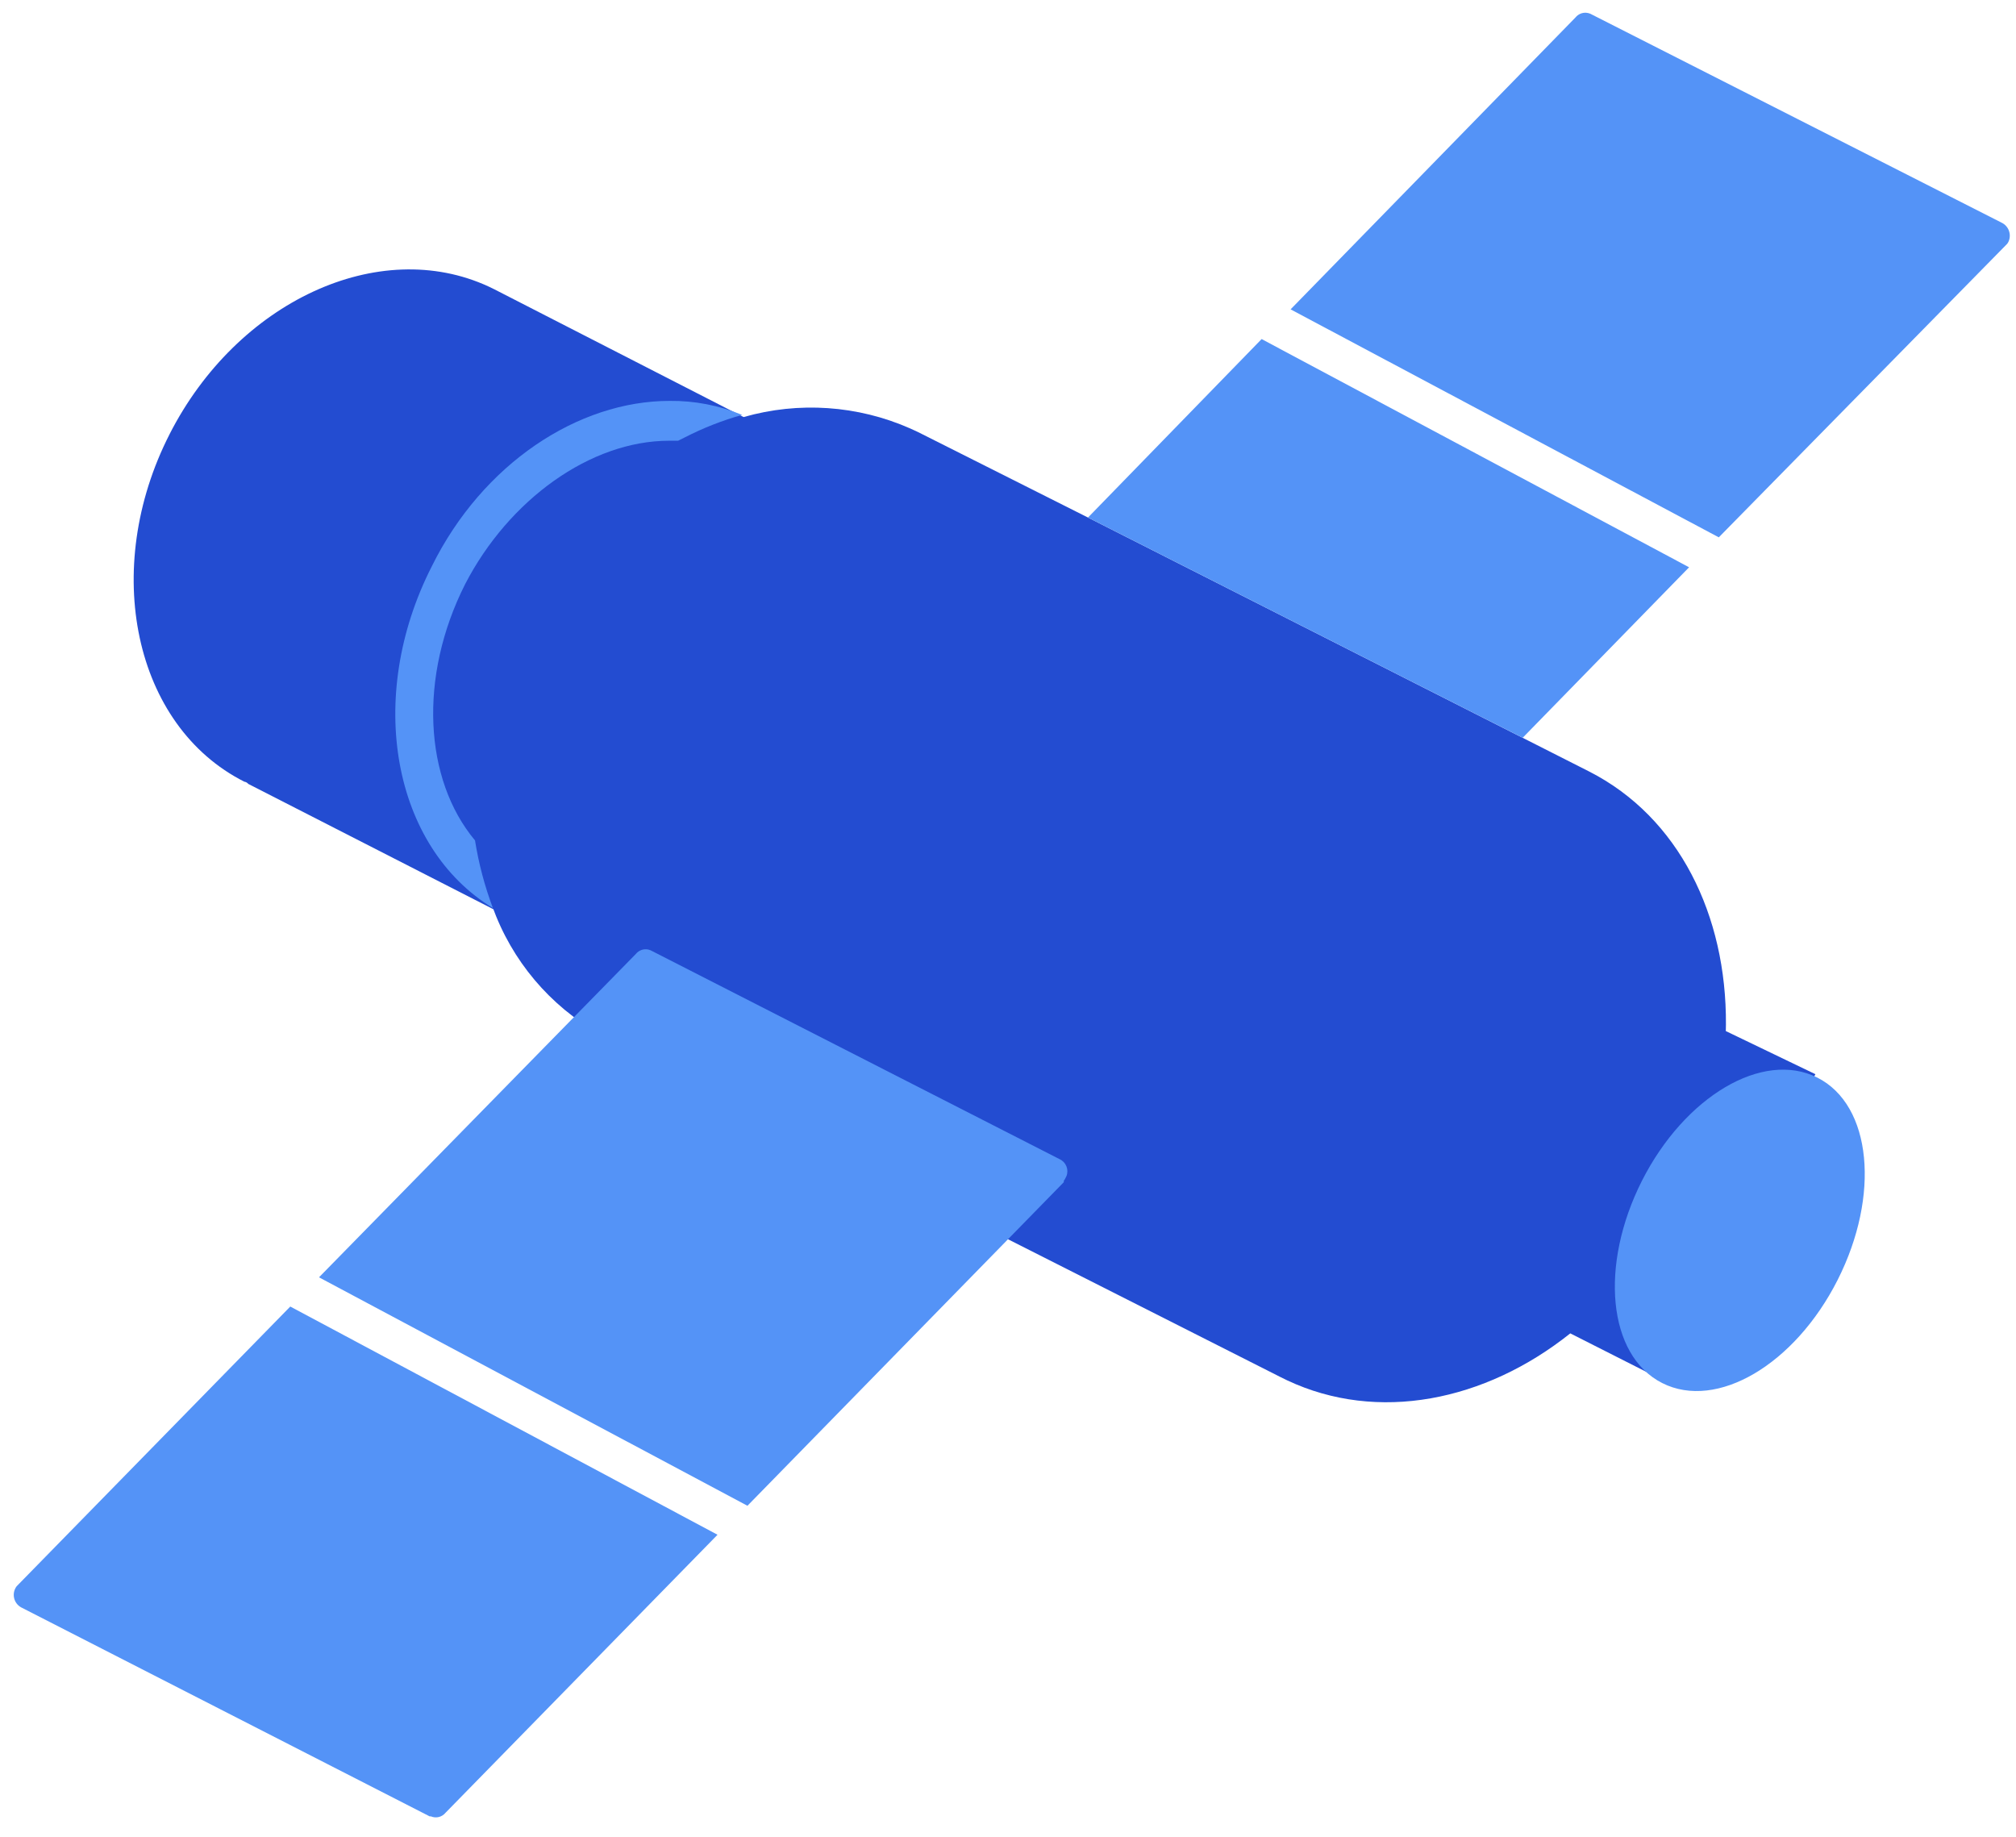
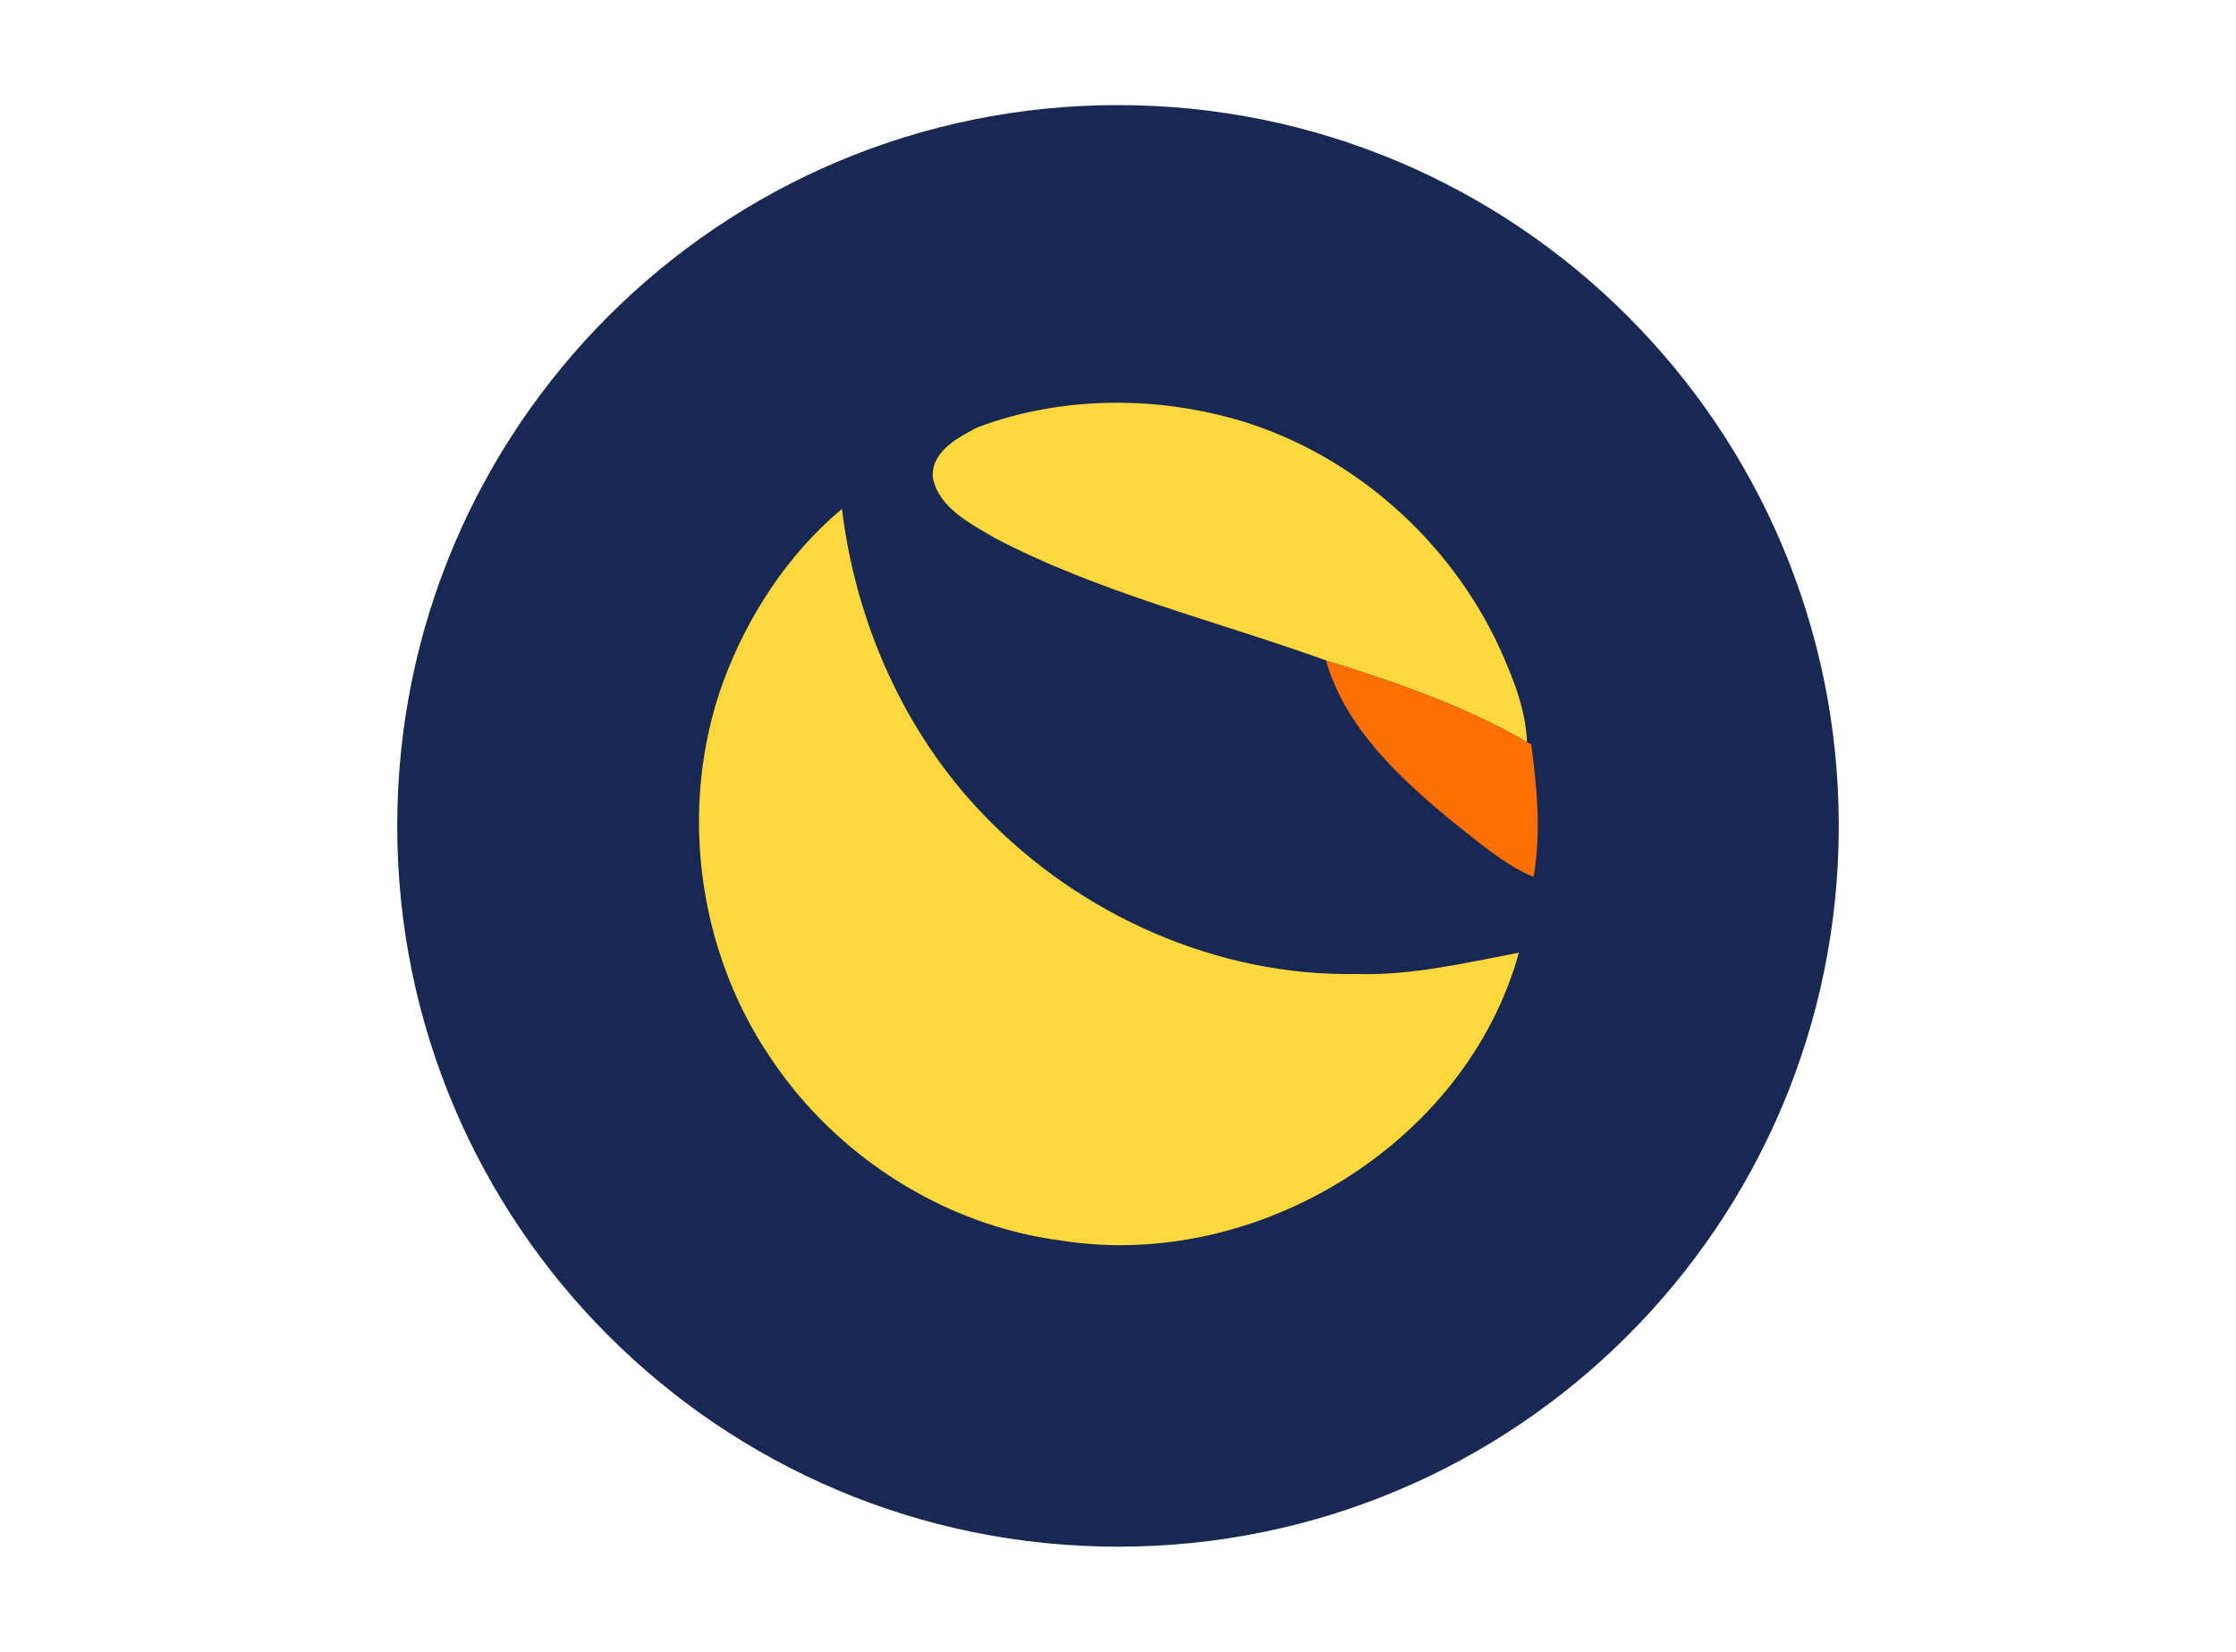
- <svg xmlns="http://www.w3.org/2000/svg" width="101" height="92">
-   <path fill="#234CD1" d="M8.494 21.754c3.39-6.65 10.486-9.942 15.99-7.397l.283.137 12.487 6.4a12.293 12.293 0 0 1 8.344.57l.391.18 8.518 4.284 25.118 12.728c4.488 2.291 6.878 7.2 6.843 12.677l-.006.322 4.488 2.161-7.744 15.281L78.67 66.8c-4.273 3.41-9.652 4.485-14.18 2.355l-.339-.166L30.66 52.05a.181.181 0 0 1-.146 0 11.942 11.942 0 0 1-5.653-6.133l-.142-.365-12.28-6.279a.325.325 0 0 0-.154-.102l-.04-.007c-5.542-2.795-7.2-10.647-3.75-17.41Z" />
-   <path fill="#5493F7" d="m14.544 65.456 21.403 11.433-13.624 13.926a.63.63 0 0 1-.738.182h-.06L1.065 80.53a.714.714 0 0 1-.23-1.062l13.709-14.013Zm17.953-17.88.099.033L53.09 58.075a.665.665 0 0 1 .34.843l-.05.1a.423.423 0 0 1-.084.134v.073l-15.85 16.212-21.464-11.445L31.857 47.79a.63.63 0 0 1 .64-.215Zm58.55 6.41c2.734 1.379 3.157 5.904 1.016 10.139-2.142 4.234-6.05 6.545-8.784 5.166-2.735-1.38-3.158-5.904-1.017-10.14 2.142-4.222 6.05-6.545 8.784-5.165ZM33.55 20.084a9.22 9.22 0 0 1 3.63.702c-1 .28-1.968.661-2.892 1.137l-.314.157h-.448c-3.944 0-8.034 2.952-10.224 7.187-2.347 4.646-2.056 9.788.496 12.837a17.39 17.39 0 0 0 .896 3.388c-5.021-3.049-6.413-10.538-3.061-17.12 2.54-5.142 7.332-8.288 11.917-8.288Zm29.655-3.098L84.622 28.42l-8.337 8.542-21.778-11.034 8.7-8.942ZM79.574.656l.1.033 20.604 10.466a.723.723 0 0 1 .35.943.508.508 0 0 1-.072.119L86.11 26.92 64.658 15.498 78.935.87a.63.63 0 0 1 .539-.23l.1.016Z" />
+ <svg xmlns="http://www.w3.org/2000/svg" version="1.1" id="Layer_1" x="0px" y="0px" viewBox="0 0 3102.2 2291.6" style="enable-background:new 0 0 3102.2 2291.6;" xml:space="preserve">
+   <style type="text/css">
+ 	.st0{fill:#172852;}
+ 	.st1{fill:#FFD83D;}
+ 	.st2{fill:#FF6F03;}
+ </style>
+   <circle class="st0" cx="1551.1" cy="1145.8" r="1000" />
+   <g>
+     <path class="st1" d="M1356.6,592.7c117.1-43.8,248.9-43.9,368.2-7.9c155.3,48.2,286.4,165.4,354.9,312.5   c18.9,41.9,37,85.6,38.8,132.2c-87.3-50.6-183-83.4-278.9-113.3c-153.4-55.3-314-93.7-459.2-169.7c-33.8-20.2-76.9-40.9-86.1-83   C1290.6,627.1,1329.1,606.8,1356.6,592.7" />
+     <path class="st1" d="M1003.1,946.7c33.9-92,89.5-177.4,165-240.7c19.2,157.9,86.4,310.5,197.4,425.3   c133.1,138.3,322.7,223.2,515.6,220c76.6,2.4,151.5-15.3,226.2-29.6c-73.5,265.6-364.6,441.9-634.3,399.5   c-162.8-20.8-313.1-117.2-403.8-253.3C966.9,1317.5,941.1,1117.8,1003.1,946.7z" />
+   </g>
+   <path class="st2" d="M1839.6,916.2c95.9,29.9,191.6,62.7,278.9,113.3l5.9,3.1c8.1,60.9,14,123,3.2,184  c-43.9-18.6-79.5-51.3-116.7-80.2C1939.3,1076.8,1866.2,1008.6,1839.6,916.2" />
</svg>
